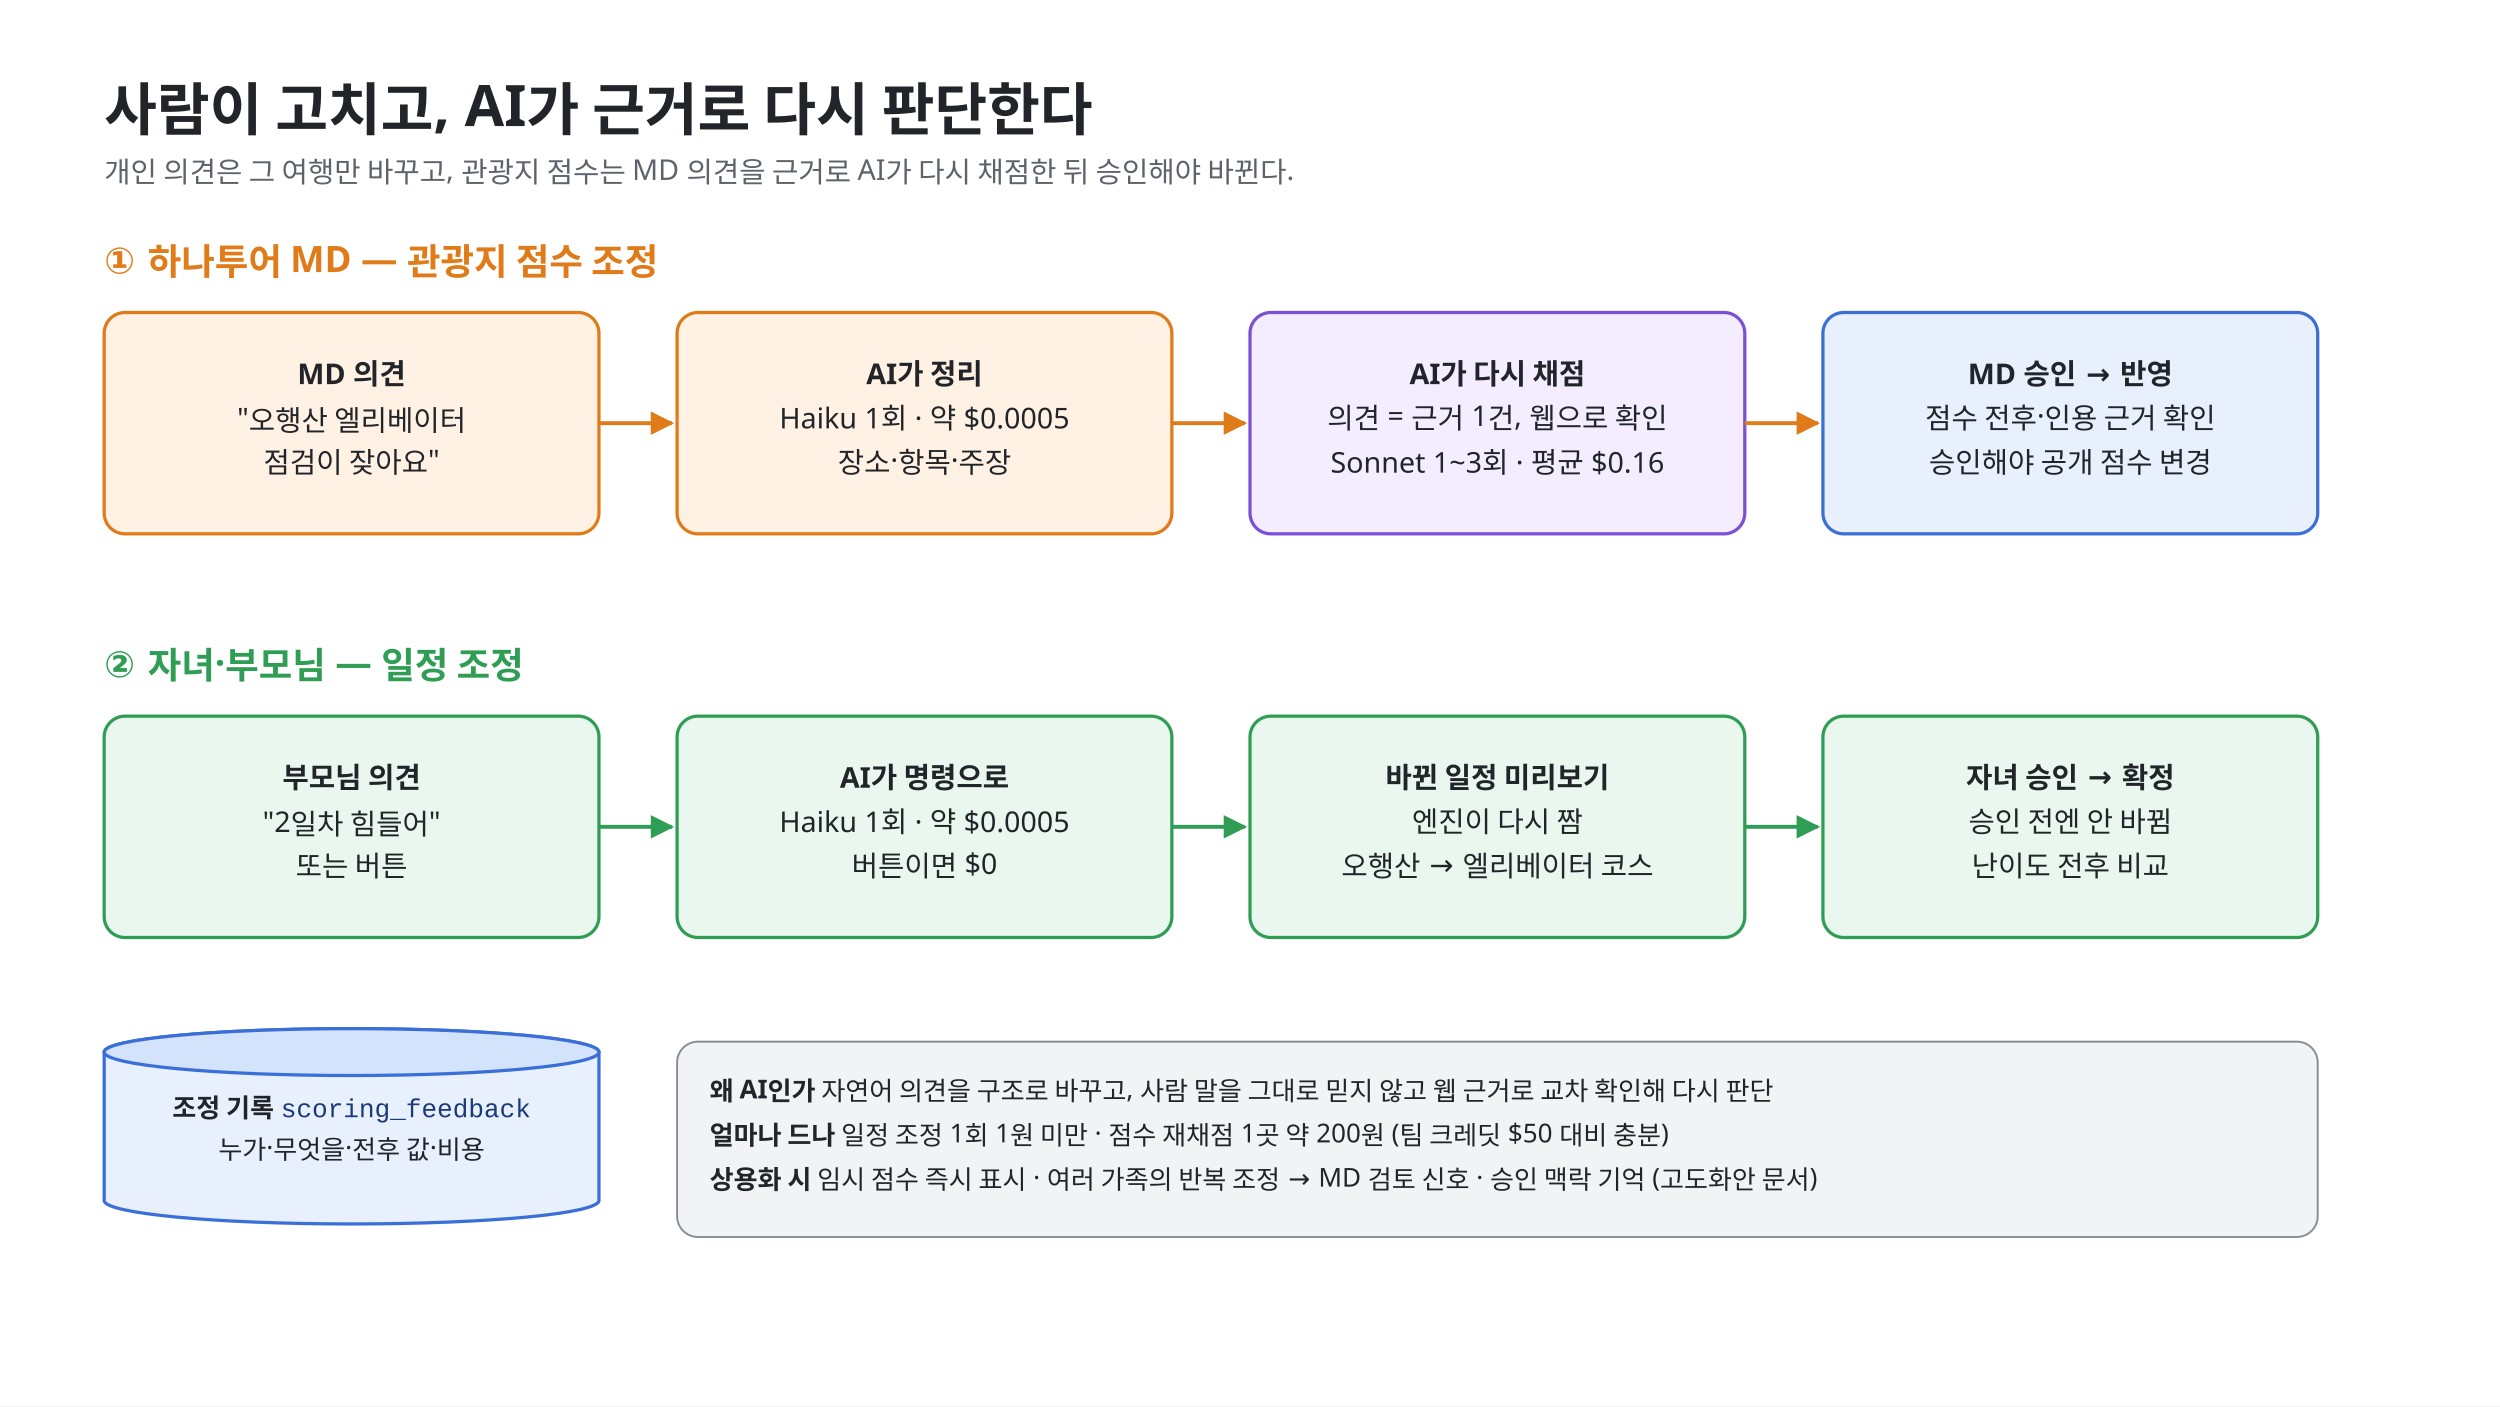
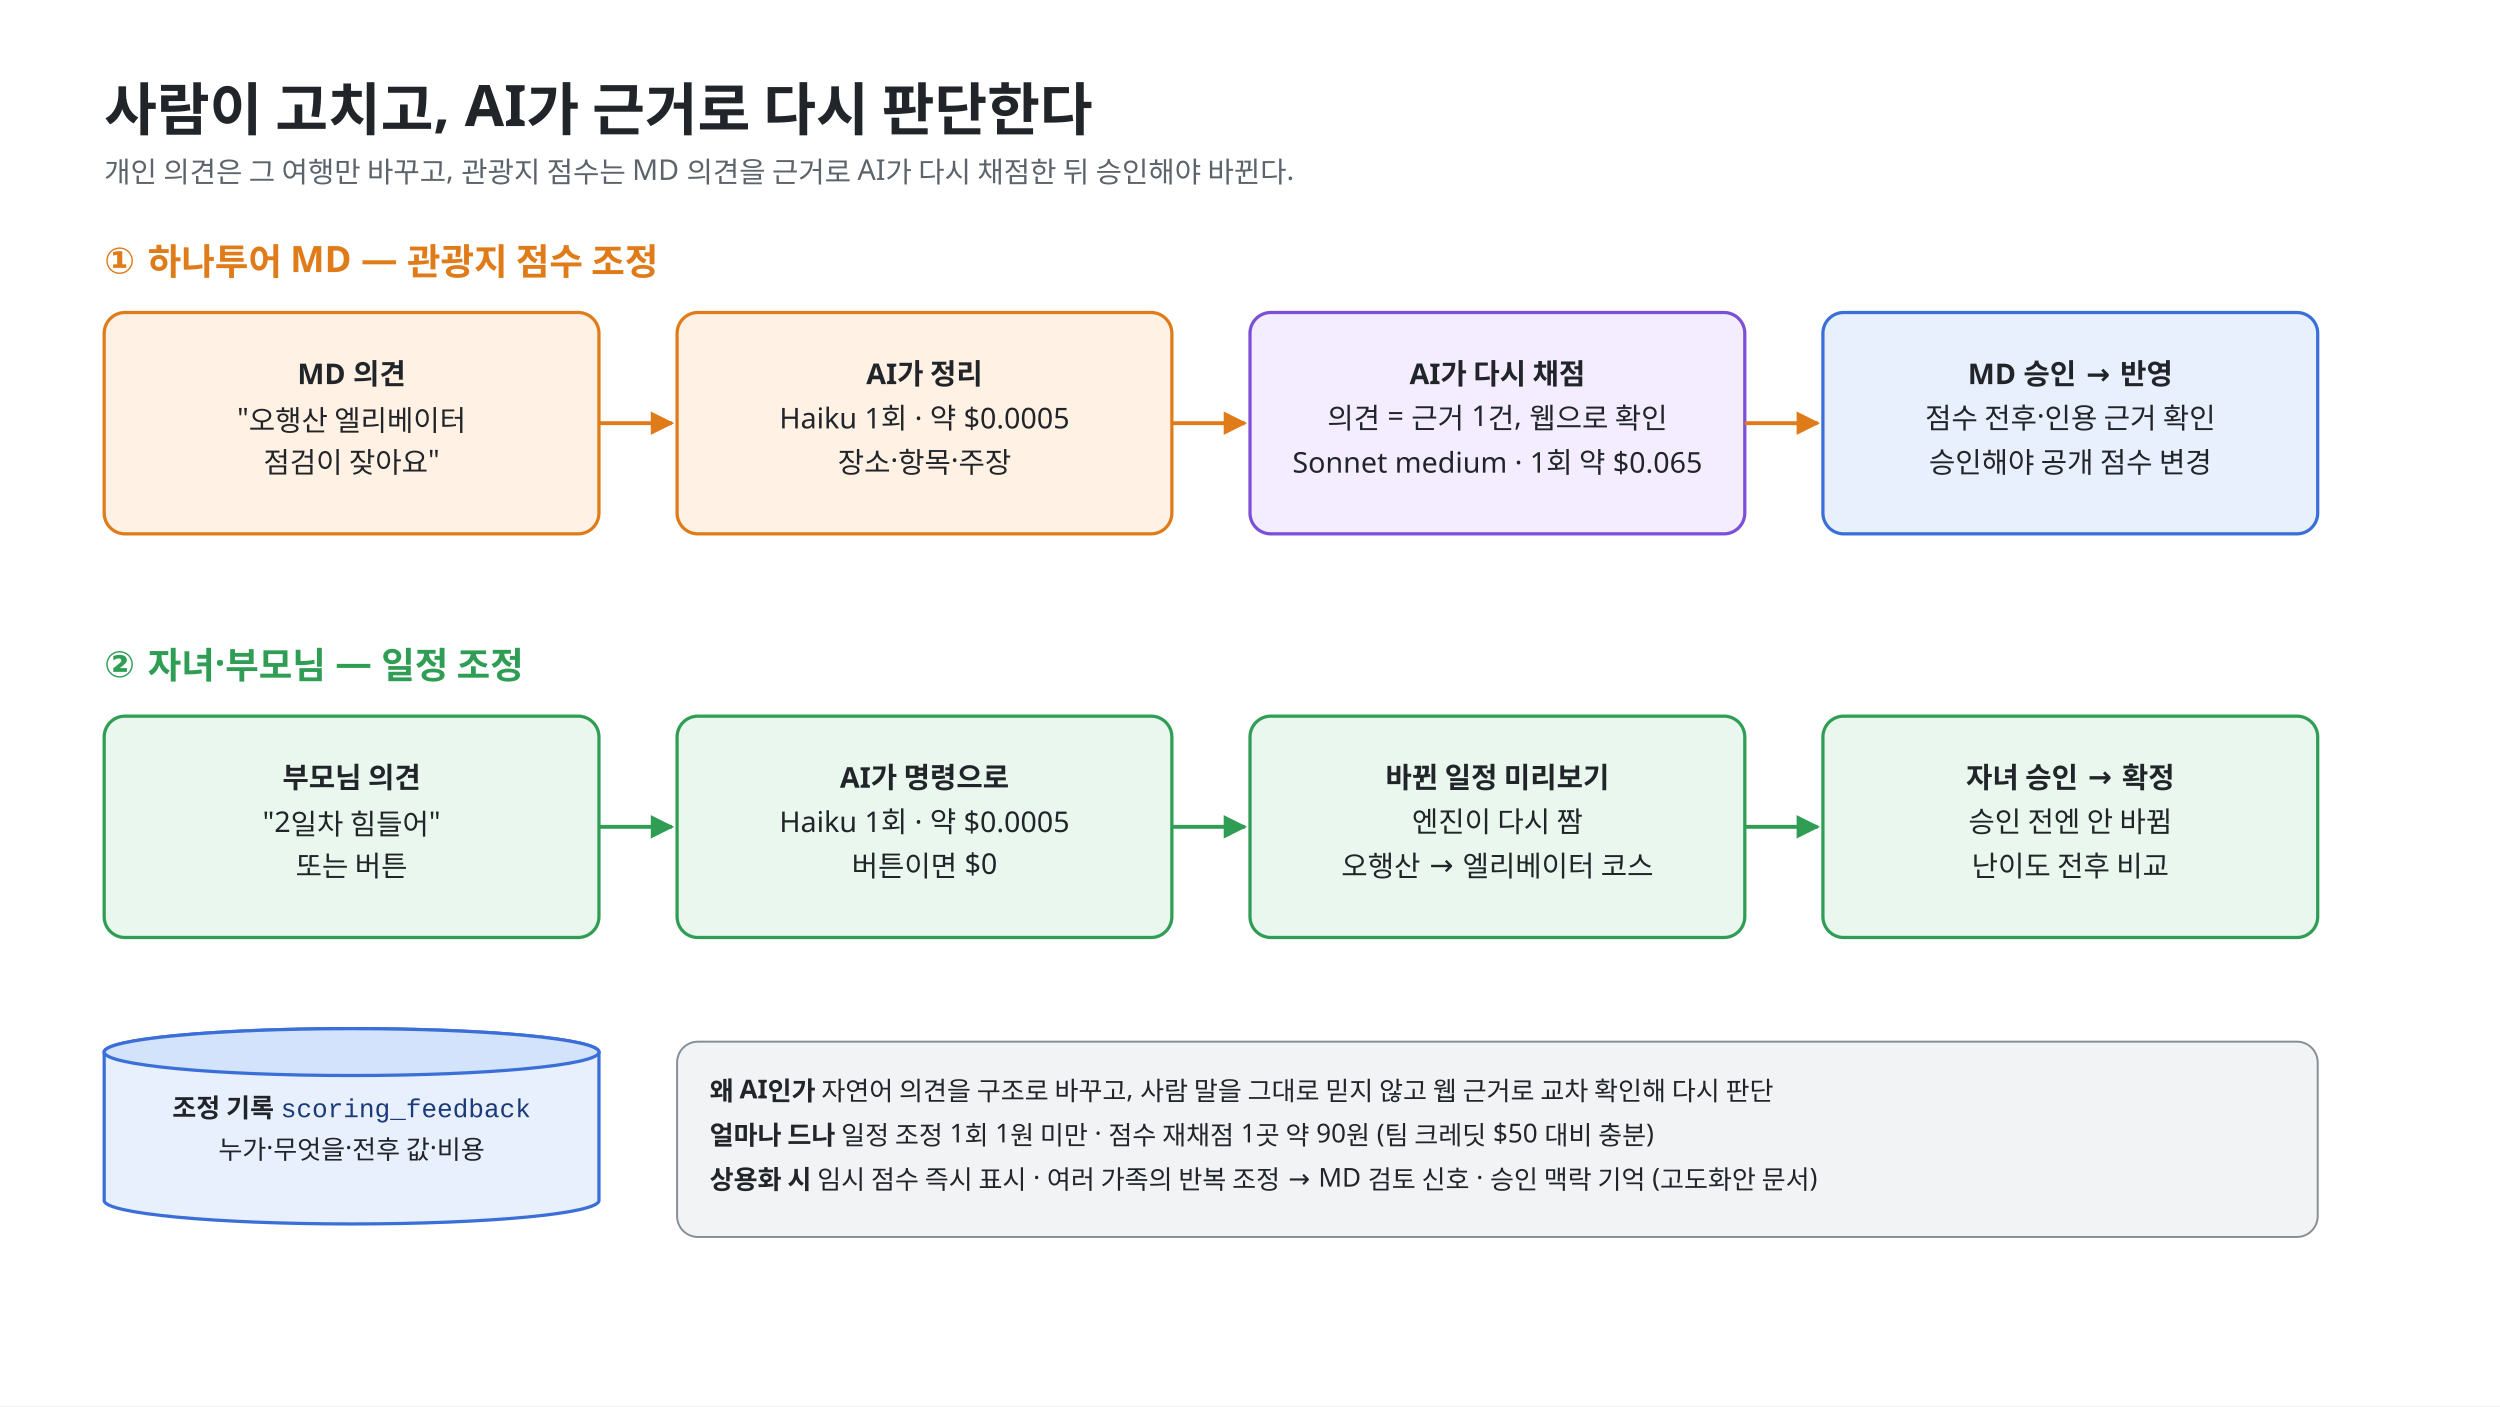
<svg xmlns="http://www.w3.org/2000/svg" viewBox="0 0 1920 1080" width="1920" height="1080" font-family="Pretendard, 'Noto Sans KR', 'Malgun Gothic', sans-serif">
  <defs>
    <marker id="m-gray" viewBox="0 0 10 10" refX="9" refY="5" markerWidth="6" markerHeight="6" orient="auto-start-reverse">
      <path d="M0,0 L10,5 L0,10 z" fill="#868E96" />
    </marker>
    <marker id="m-blue" viewBox="0 0 10 10" refX="9" refY="5" markerWidth="6" markerHeight="6" orient="auto-start-reverse">
      <path d="M0,0 L10,5 L0,10 z" fill="#3B6FD8" />
    </marker>
    <marker id="m-purple" viewBox="0 0 10 10" refX="9" refY="5" markerWidth="6" markerHeight="6" orient="auto-start-reverse">
      <path d="M0,0 L10,5 L0,10 z" fill="#7B4FD6" />
    </marker>
    <marker id="m-green" viewBox="0 0 10 10" refX="9" refY="5" markerWidth="6" markerHeight="6" orient="auto-start-reverse">
      <path d="M0,0 L10,5 L0,10 z" fill="#2F9E54" />
    </marker>
    <marker id="m-orange" viewBox="0 0 10 10" refX="9" refY="5" markerWidth="6" markerHeight="6" orient="auto-start-reverse">
      <path d="M0,0 L10,5 L0,10 z" fill="#E07B1A" />
    </marker>
    <marker id="m-red" viewBox="0 0 10 10" refX="9" refY="5" markerWidth="6" markerHeight="6" orient="auto-start-reverse">
      <path d="M0,0 L10,5 L0,10 z" fill="#D63B3B" />
    </marker>
    <marker id="m-dark" viewBox="0 0 10 10" refX="9" refY="5" markerWidth="6" markerHeight="6" orient="auto-start-reverse">
      <path d="M0,0 L10,5 L0,10 z" fill="#495057" />
    </marker>
  </defs>
  <rect width="1920" height="1080" fill="#FFFFFF" />
  <text x="80" y="100.0" font-size="44" fill="#212529" font-weight="400" text-anchor="start">
    <tspan font-weight="700">사람이 고치고, AI가 근거로 다시 판단한다</tspan>
  </text>
  <text x="80" y="140.0" font-size="22" fill="#5C636A" font-weight="400" text-anchor="start">개인 의견은 그 여행만 바꾸고, 관광지 점수는 MD 의견을 근거로 AI가 다시 채점한 뒤 승인해야 바뀐다.</text>
  <text x="80" y="210.0" font-size="28" fill="#E07B1A" font-weight="400" text-anchor="start">
    <tspan font-weight="700">① 하나투어 MD — 관광지 점수 조정</tspan>
  </text>
  <rect x="80" y="240" width="380" height="170" rx="16" fill="#FFF1E3" stroke="#E07B1A" stroke-width="2.5" />
  <text x="270" y="295.0" font-size="22" fill="#212529" font-weight="400" text-anchor="middle">
    <tspan font-weight="700">MD 의견</tspan>
  </text>
  <text x="270" y="329.0" font-size="22" fill="#212529" font-weight="400" text-anchor="middle">"오행산 엘리베이터</text>
  <text x="270" y="363.0" font-size="22" fill="#212529" font-weight="400" text-anchor="middle">점검이 잦아요"</text>
  <rect x="520" y="240" width="380" height="170" rx="16" fill="#FFF1E3" stroke="#E07B1A" stroke-width="2.5" />
  <text x="710" y="295.0" font-size="22" fill="#212529" font-weight="400" text-anchor="middle">
    <tspan font-weight="700">AI가 정리</tspan>
  </text>
  <text x="710" y="329.0" font-size="22" fill="#212529" font-weight="400" text-anchor="middle">Haiku 1회 · 약 $0.0005</text>
  <text x="710" y="363.0" font-size="22" fill="#212529" font-weight="400" text-anchor="middle">장소·항목·주장</text>
  <rect x="960" y="240" width="380" height="170" rx="16" fill="#F3EDFF" stroke="#7B4FD6" stroke-width="2.5" />
  <text x="1150" y="295.0" font-size="22" fill="#212529" font-weight="400" text-anchor="middle">
    <tspan font-weight="700">AI가 다시 채점</tspan>
  </text>
  <text x="1150" y="329.0" font-size="22" fill="#212529" font-weight="400" text-anchor="middle">의견 = 근거 1건, 웹으로 확인</text>
-   <text x="1150" y="363.0" font-size="22" fill="#212529" font-weight="400" text-anchor="middle">Sonnet 1~3회 · 평균 $0.16</text>
+   <text x="1150" y="363.0" font-size="22" fill="#212529" font-weight="400" text-anchor="middle">Sonnet medium · 1회 약 $0.065</text>
  <rect x="1400" y="240" width="380" height="170" rx="16" fill="#E8F0FE" stroke="#3B6FD8" stroke-width="2.5" />
  <text x="1590" y="295.0" font-size="22" fill="#212529" font-weight="400" text-anchor="middle">
    <tspan font-weight="700">MD 승인 → 반영</tspan>
  </text>
  <text x="1590" y="329.0" font-size="22" fill="#212529" font-weight="400" text-anchor="middle">점수 전후·인용 근거 확인</text>
  <text x="1590" y="363.0" font-size="22" fill="#212529" font-weight="400" text-anchor="middle">승인해야 공개 점수 변경</text>
  <path d="M460,325 H516" fill="none" stroke="#E07B1A" stroke-width="3" marker-end="url(#m-orange)" />
  <path d="M900,325 H956" fill="none" stroke="#E07B1A" stroke-width="3" marker-end="url(#m-orange)" />
  <path d="M1340,325 H1396" fill="none" stroke="#E07B1A" stroke-width="3" marker-end="url(#m-orange)" />
  <text x="80" y="520.0" font-size="28" fill="#2F9E54" font-weight="400" text-anchor="start">
    <tspan font-weight="700">② 자녀·부모님 — 일정 조정</tspan>
  </text>
  <rect x="80" y="550" width="380" height="170" rx="16" fill="#E9F7EE" stroke="#2F9E54" stroke-width="2.5" />
  <text x="270" y="605.0" font-size="22" fill="#212529" font-weight="400" text-anchor="middle">
    <tspan font-weight="700">부모님 의견</tspan>
  </text>
  <text x="270" y="639.0" font-size="22" fill="#212529" font-weight="400" text-anchor="middle">"2일차 힘들어"</text>
  <text x="270" y="673.0" font-size="22" fill="#212529" font-weight="400" text-anchor="middle">또는 버튼</text>
  <rect x="520" y="550" width="380" height="170" rx="16" fill="#E9F7EE" stroke="#2F9E54" stroke-width="2.5" />
  <text x="710" y="605.0" font-size="22" fill="#212529" font-weight="400" text-anchor="middle">
    <tspan font-weight="700">AI가 명령으로</tspan>
  </text>
  <text x="710" y="639.0" font-size="22" fill="#212529" font-weight="400" text-anchor="middle">Haiku 1회 · 약 $0.0005</text>
  <text x="710" y="673.0" font-size="22" fill="#212529" font-weight="400" text-anchor="middle">버튼이면 $0</text>
  <rect x="960" y="550" width="380" height="170" rx="16" fill="#E9F7EE" stroke="#2F9E54" stroke-width="2.5" />
  <text x="1150" y="605.0" font-size="22" fill="#212529" font-weight="400" text-anchor="middle">
    <tspan font-weight="700">바뀐 일정 미리보기</tspan>
  </text>
  <text x="1150" y="639.0" font-size="22" fill="#212529" font-weight="400" text-anchor="middle">엔진이 다시 짬</text>
  <text x="1150" y="673.0" font-size="22" fill="#212529" font-weight="400" text-anchor="middle">오행산 → 엘리베이터 코스</text>
  <rect x="1400" y="550" width="380" height="170" rx="16" fill="#E9F7EE" stroke="#2F9E54" stroke-width="2.5" />
  <text x="1590" y="605.0" font-size="22" fill="#212529" font-weight="400" text-anchor="middle">
    <tspan font-weight="700">자녀 승인 → 확정</tspan>
  </text>
  <text x="1590" y="639.0" font-size="22" fill="#212529" font-weight="400" text-anchor="middle">승인 전엔 안 바뀜</text>
  <text x="1590" y="673.0" font-size="22" fill="#212529" font-weight="400" text-anchor="middle">난이도 전후 비교</text>
  <path d="M460,635 H516" fill="none" stroke="#2F9E54" stroke-width="3" marker-end="url(#m-green)" />
  <path d="M900,635 H956" fill="none" stroke="#2F9E54" stroke-width="3" marker-end="url(#m-green)" />
  <path d="M1340,635 H1396" fill="none" stroke="#2F9E54" stroke-width="3" marker-end="url(#m-green)" />
  <path d="M80,808 A190.0,18 0 0 1 460,808 V922 A190.0,18 0 0 1 80,922 Z" fill="#E8F0FE" stroke="#3B6FD8" stroke-width="2.5" />
  <ellipse cx="270.0" cy="808" rx="190.0" ry="18" fill="#D4E3FC" stroke="#3B6FD8" stroke-width="2.5" />
  <text x="270" y="858.0" font-size="20" fill="#212529" font-weight="400" text-anchor="middle">
    <tspan font-weight="700">조정 기록</tspan>
    <tspan font-family="Consolas, 'D2Coding', 'Courier New', monospace" fill="#1B3A7A">scoring_feedback</tspan>
  </text>
  <text x="270" y="890.0" font-size="20" fill="#212529" font-weight="400" text-anchor="middle">누가·무엇을·전후 값·비용</text>
  <rect x="520" y="800" width="1260" height="150" rx="16" fill="#F1F3F5" stroke="#868E96" stroke-width="1.5" />
  <text x="545" y="845.0" font-size="20" fill="#212529" font-weight="400" text-anchor="start">
    <tspan font-weight="700">왜 AI인가</tspan> 자연어 의견을 구조로 바꾸고, 사람 말을 그대로 믿지 않고 웹 근거로 교차 확인해 다시 판단</text>
  <text x="545" y="879.0" font-size="20" fill="#212529" font-weight="400" text-anchor="start">
-     <tspan font-weight="700">얼마나 드나</tspan> 일정 조정 1회 1원 미만 · 점수 재채점 1곳 약 200원 (팀 크레딧 $50 대비 충분)</text>
+     <tspan font-weight="700">얼마나 드나</tspan> 일정 조정 1회 1원 미만 · 점수 재채점 1곳 약 90원 (팀 크레딧 $50 대비 충분)</text>
  <text x="545" y="913.0" font-size="20" fill="#212529" font-weight="400" text-anchor="start">
    <tspan font-weight="700">상용화 시</tspan> 임시 점수 즉시 표시 · 여러 가족의 반복 조정 → MD 검토 신호 · 승인 맥락 기억 (고도화안 문서)</text>
</svg>
